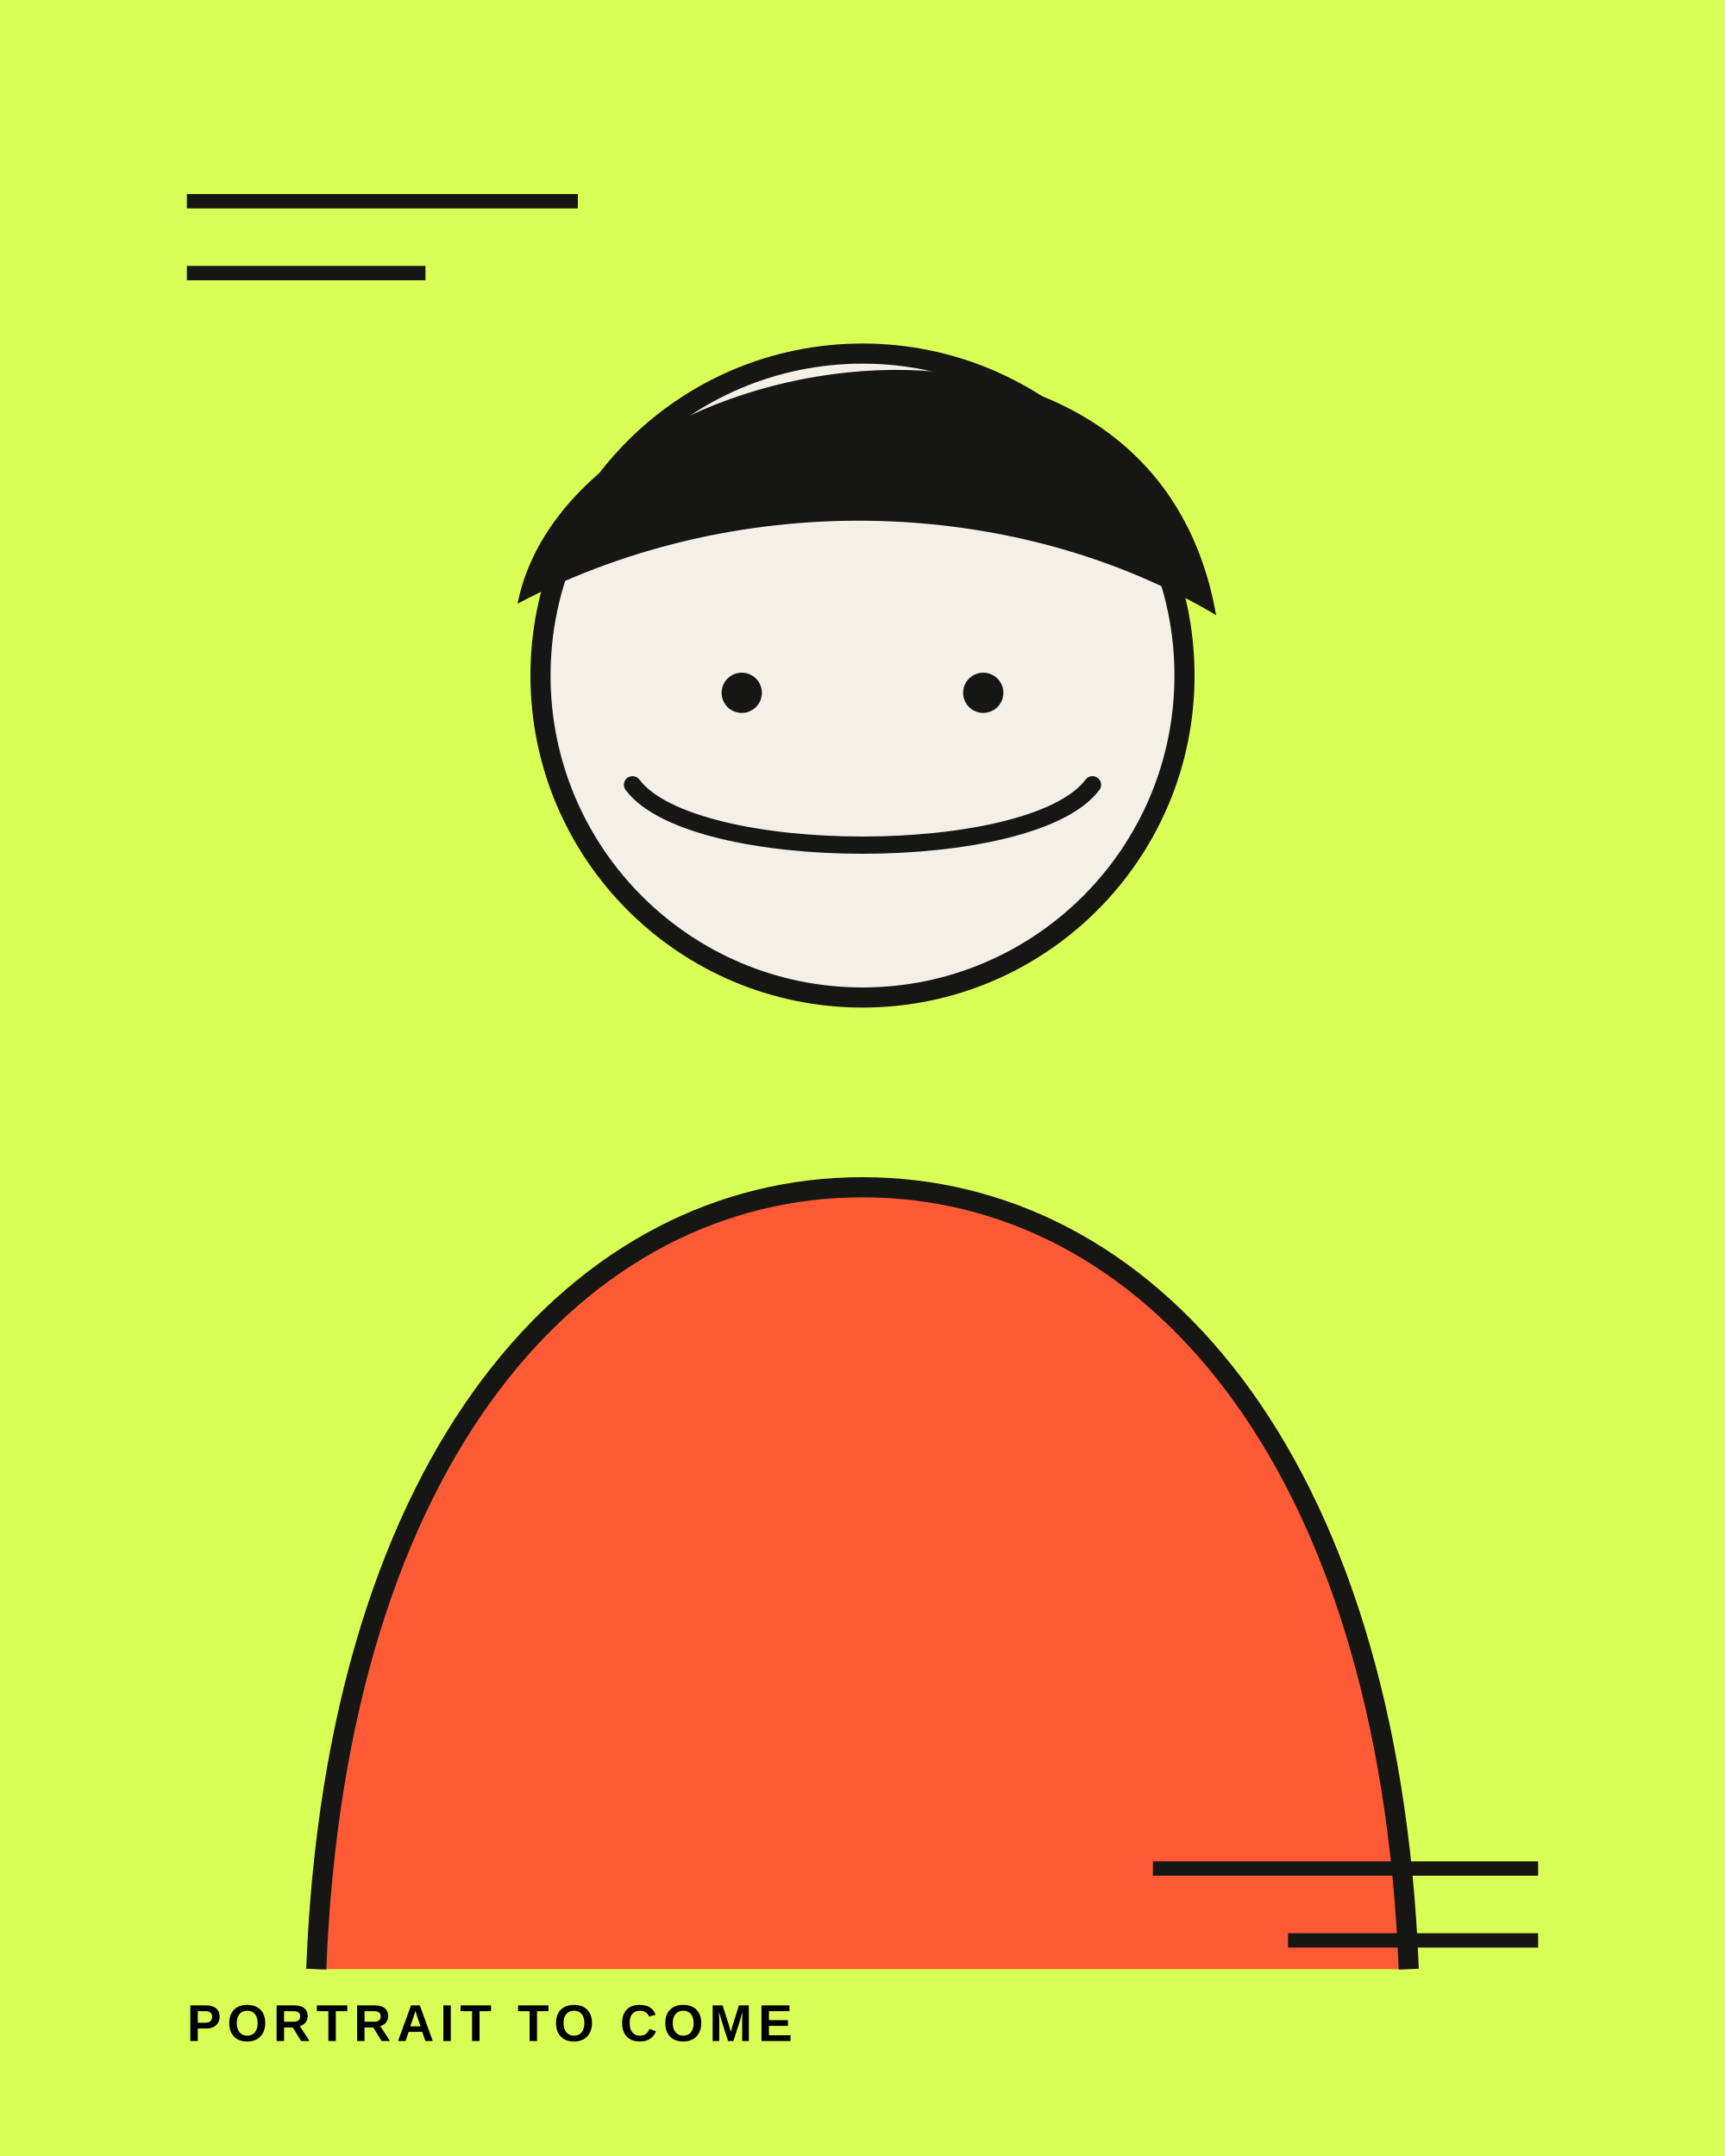
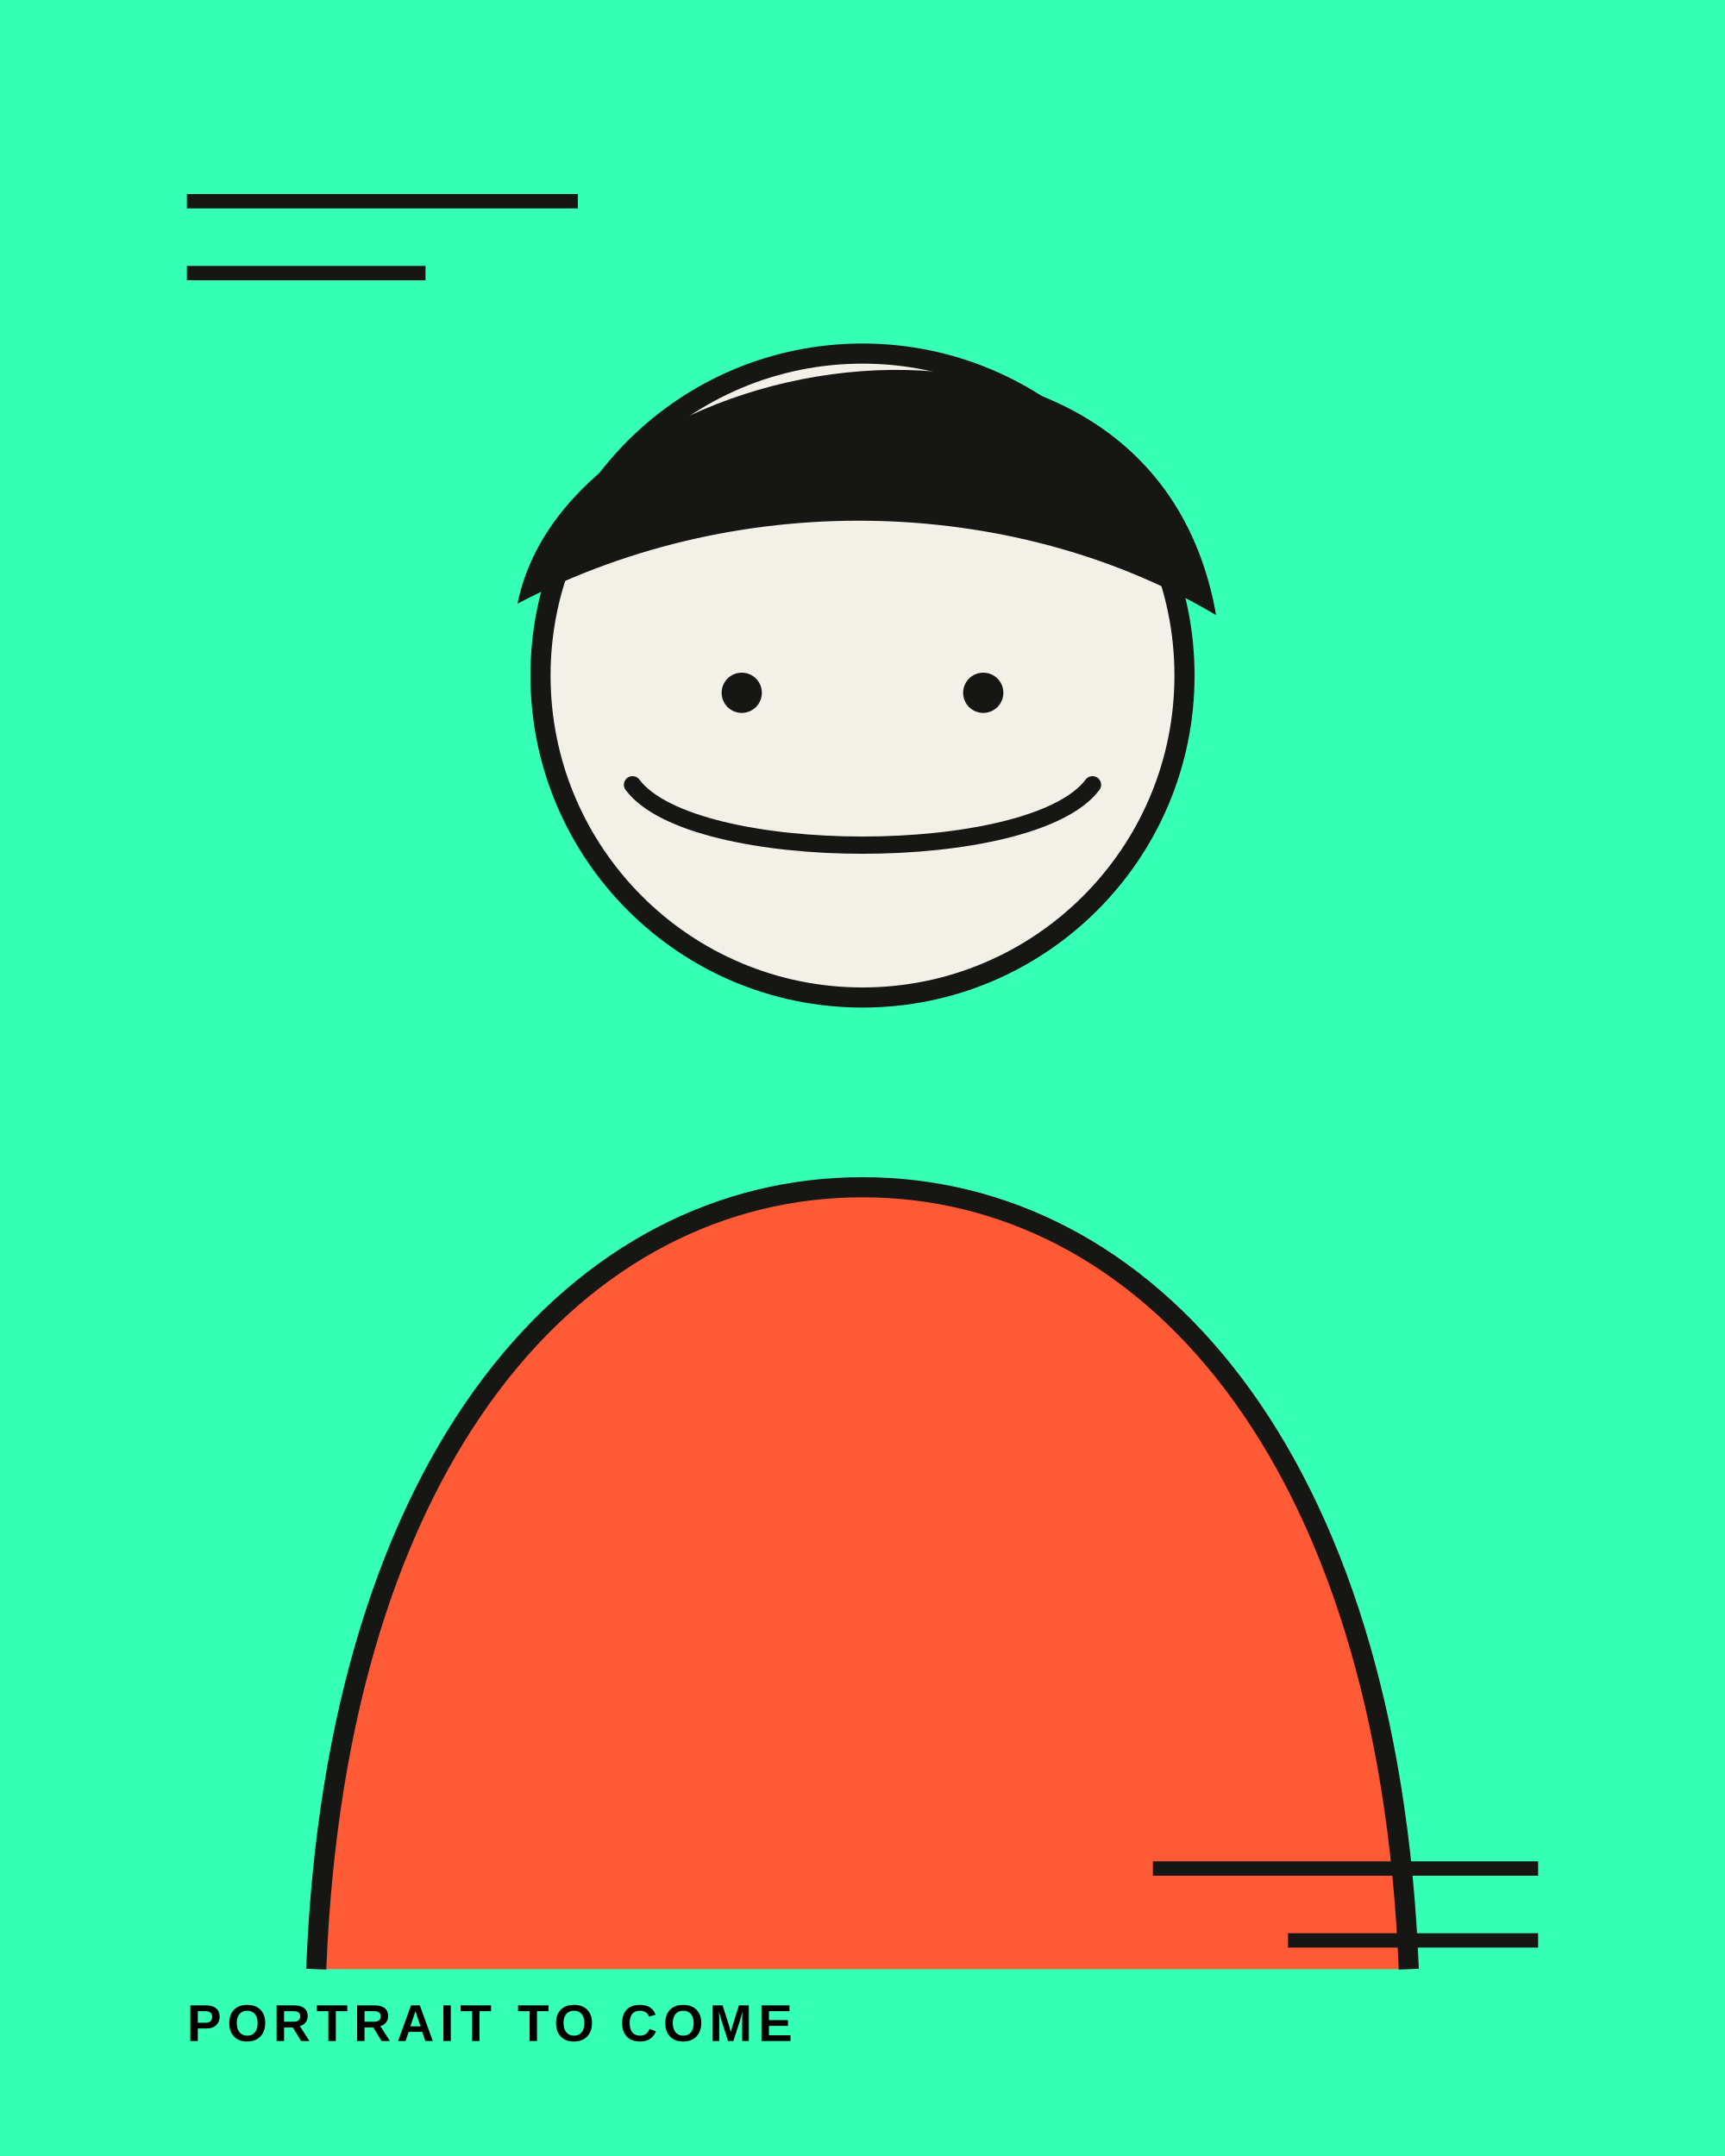
<svg xmlns="http://www.w3.org/2000/svg" viewBox="0 0 600 750" role="img" aria-labelledby="title desc">
-   <rect width="600" height="750" fill="#d9ff57" />
+   <rect width="600" height="750" fill="#36ffb6" />
  <circle cx="300" cy="235" r="112" fill="#f3f0e8" stroke="#161714" stroke-width="7" />
  <path d="M180 210c18-90 220-127 243 4-67-40-163-46-243-4Z" fill="#161714" />
  <path d="M110 685c7-180 92-272 190-272s183 92 190 272" fill="#ff5a36" stroke="#161714" stroke-width="7" />
  <path d="M220 273c21 28 139 28 160 0" fill="none" stroke="#161714" stroke-width="6" stroke-linecap="round" />
  <circle cx="258" cy="241" r="7" fill="#161714" />
  <circle cx="342" cy="241" r="7" fill="#161714" />
  <path d="M65 70h136M65 95h83M401 650h134M448 675h87" fill="none" stroke="#161714" stroke-width="5" />
  <text x="65" y="710" font-family="Arial, sans-serif" font-size="18" font-weight="700" letter-spacing="2">PORTRAIT TO COME</text>
</svg>
